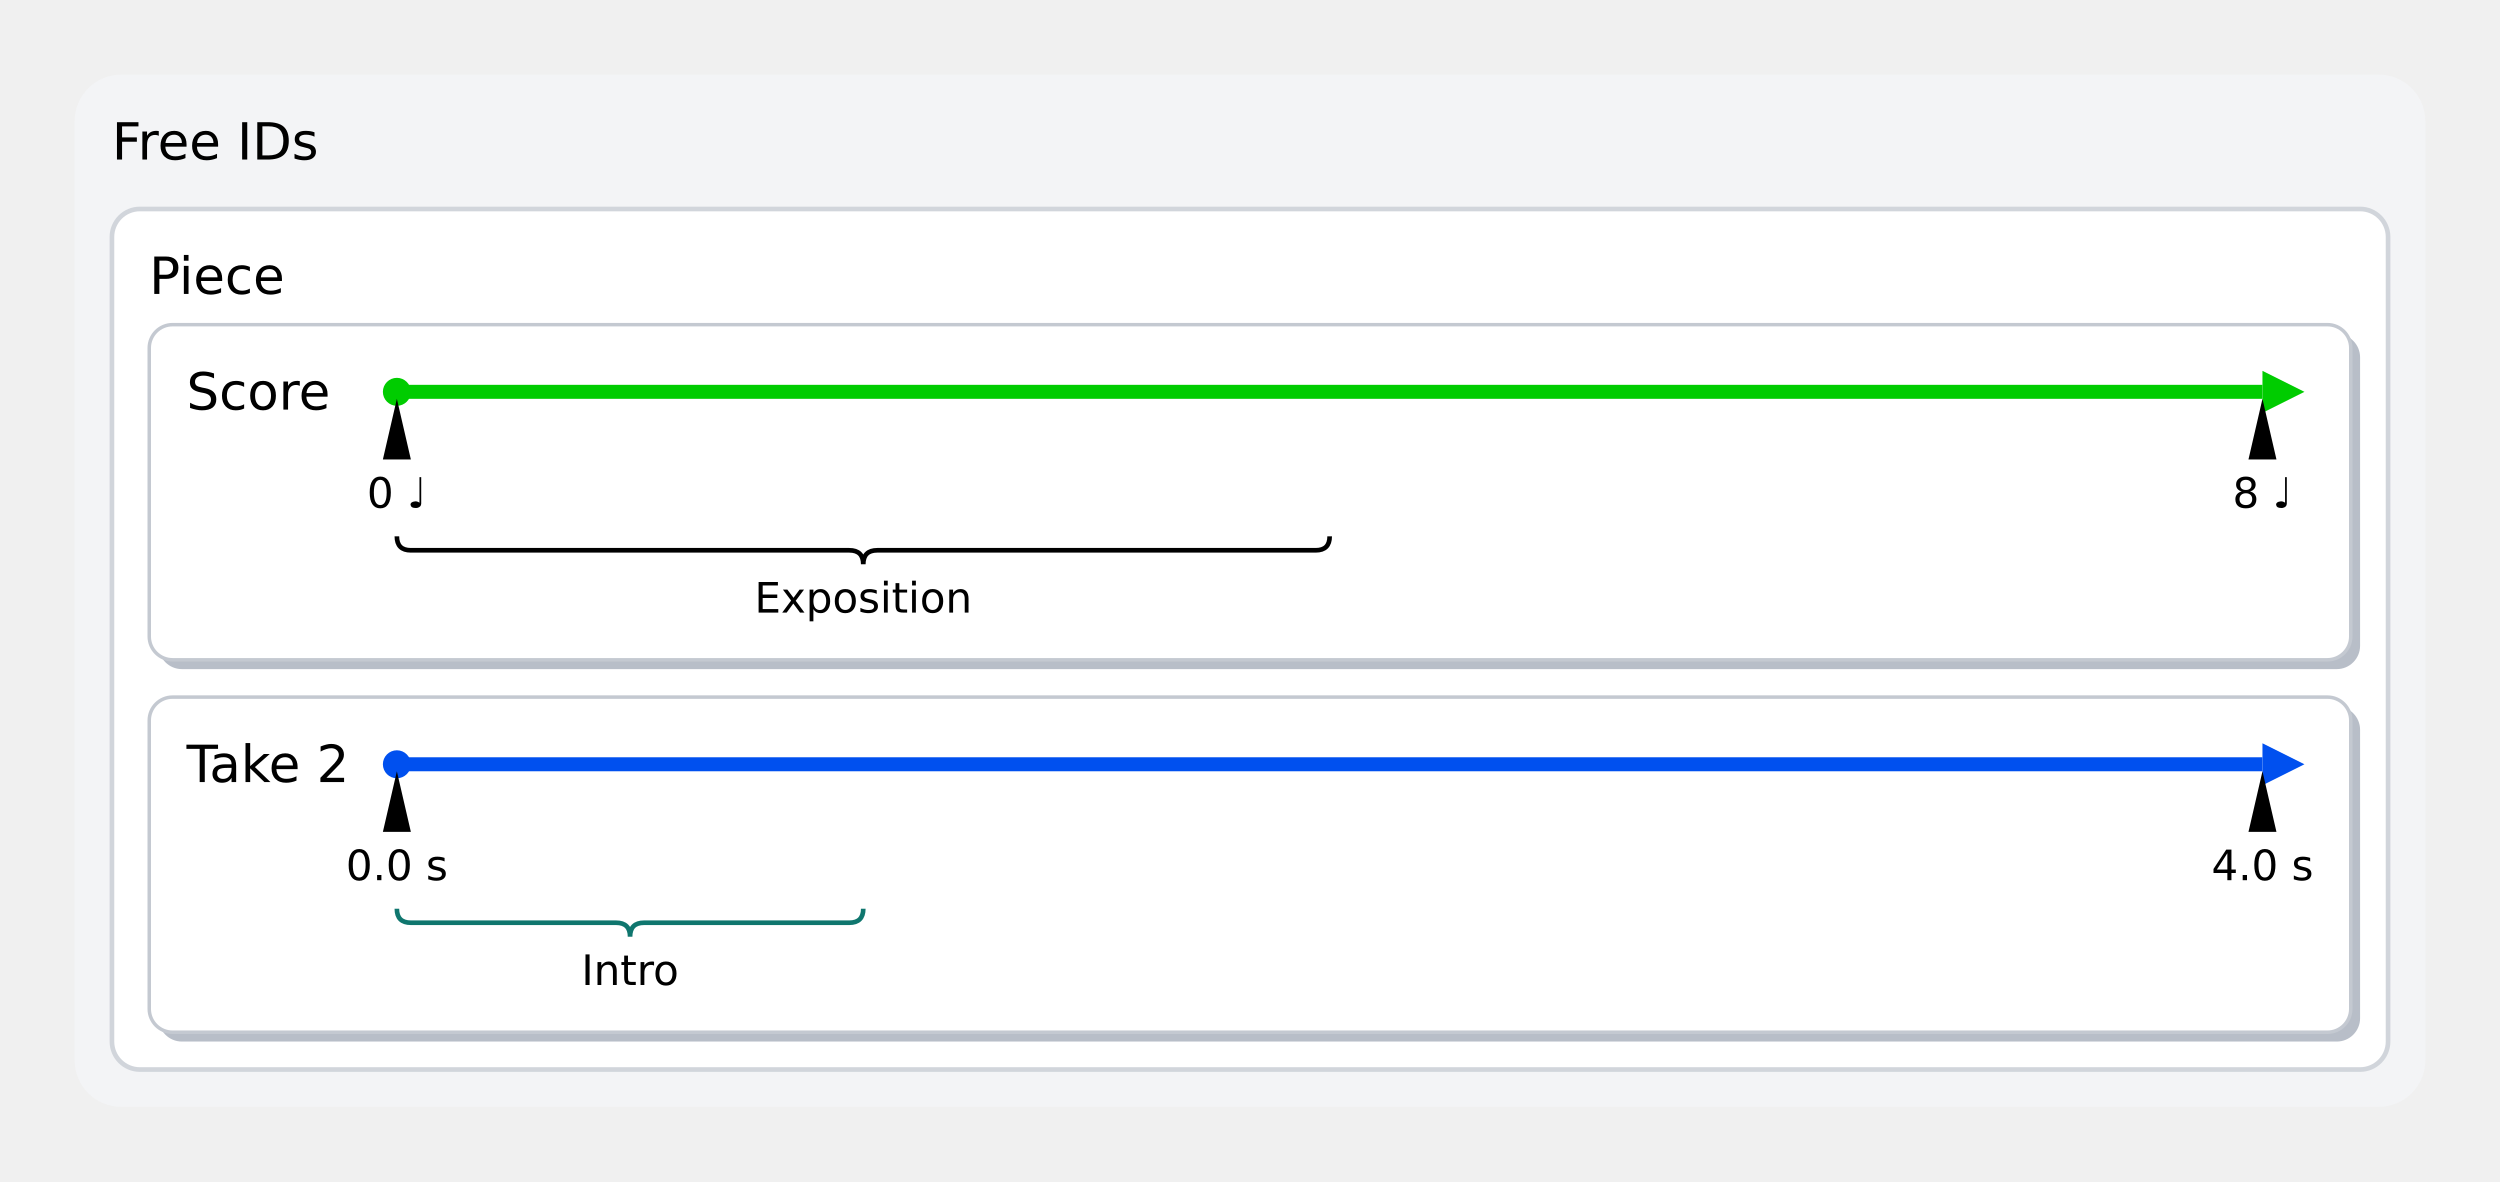
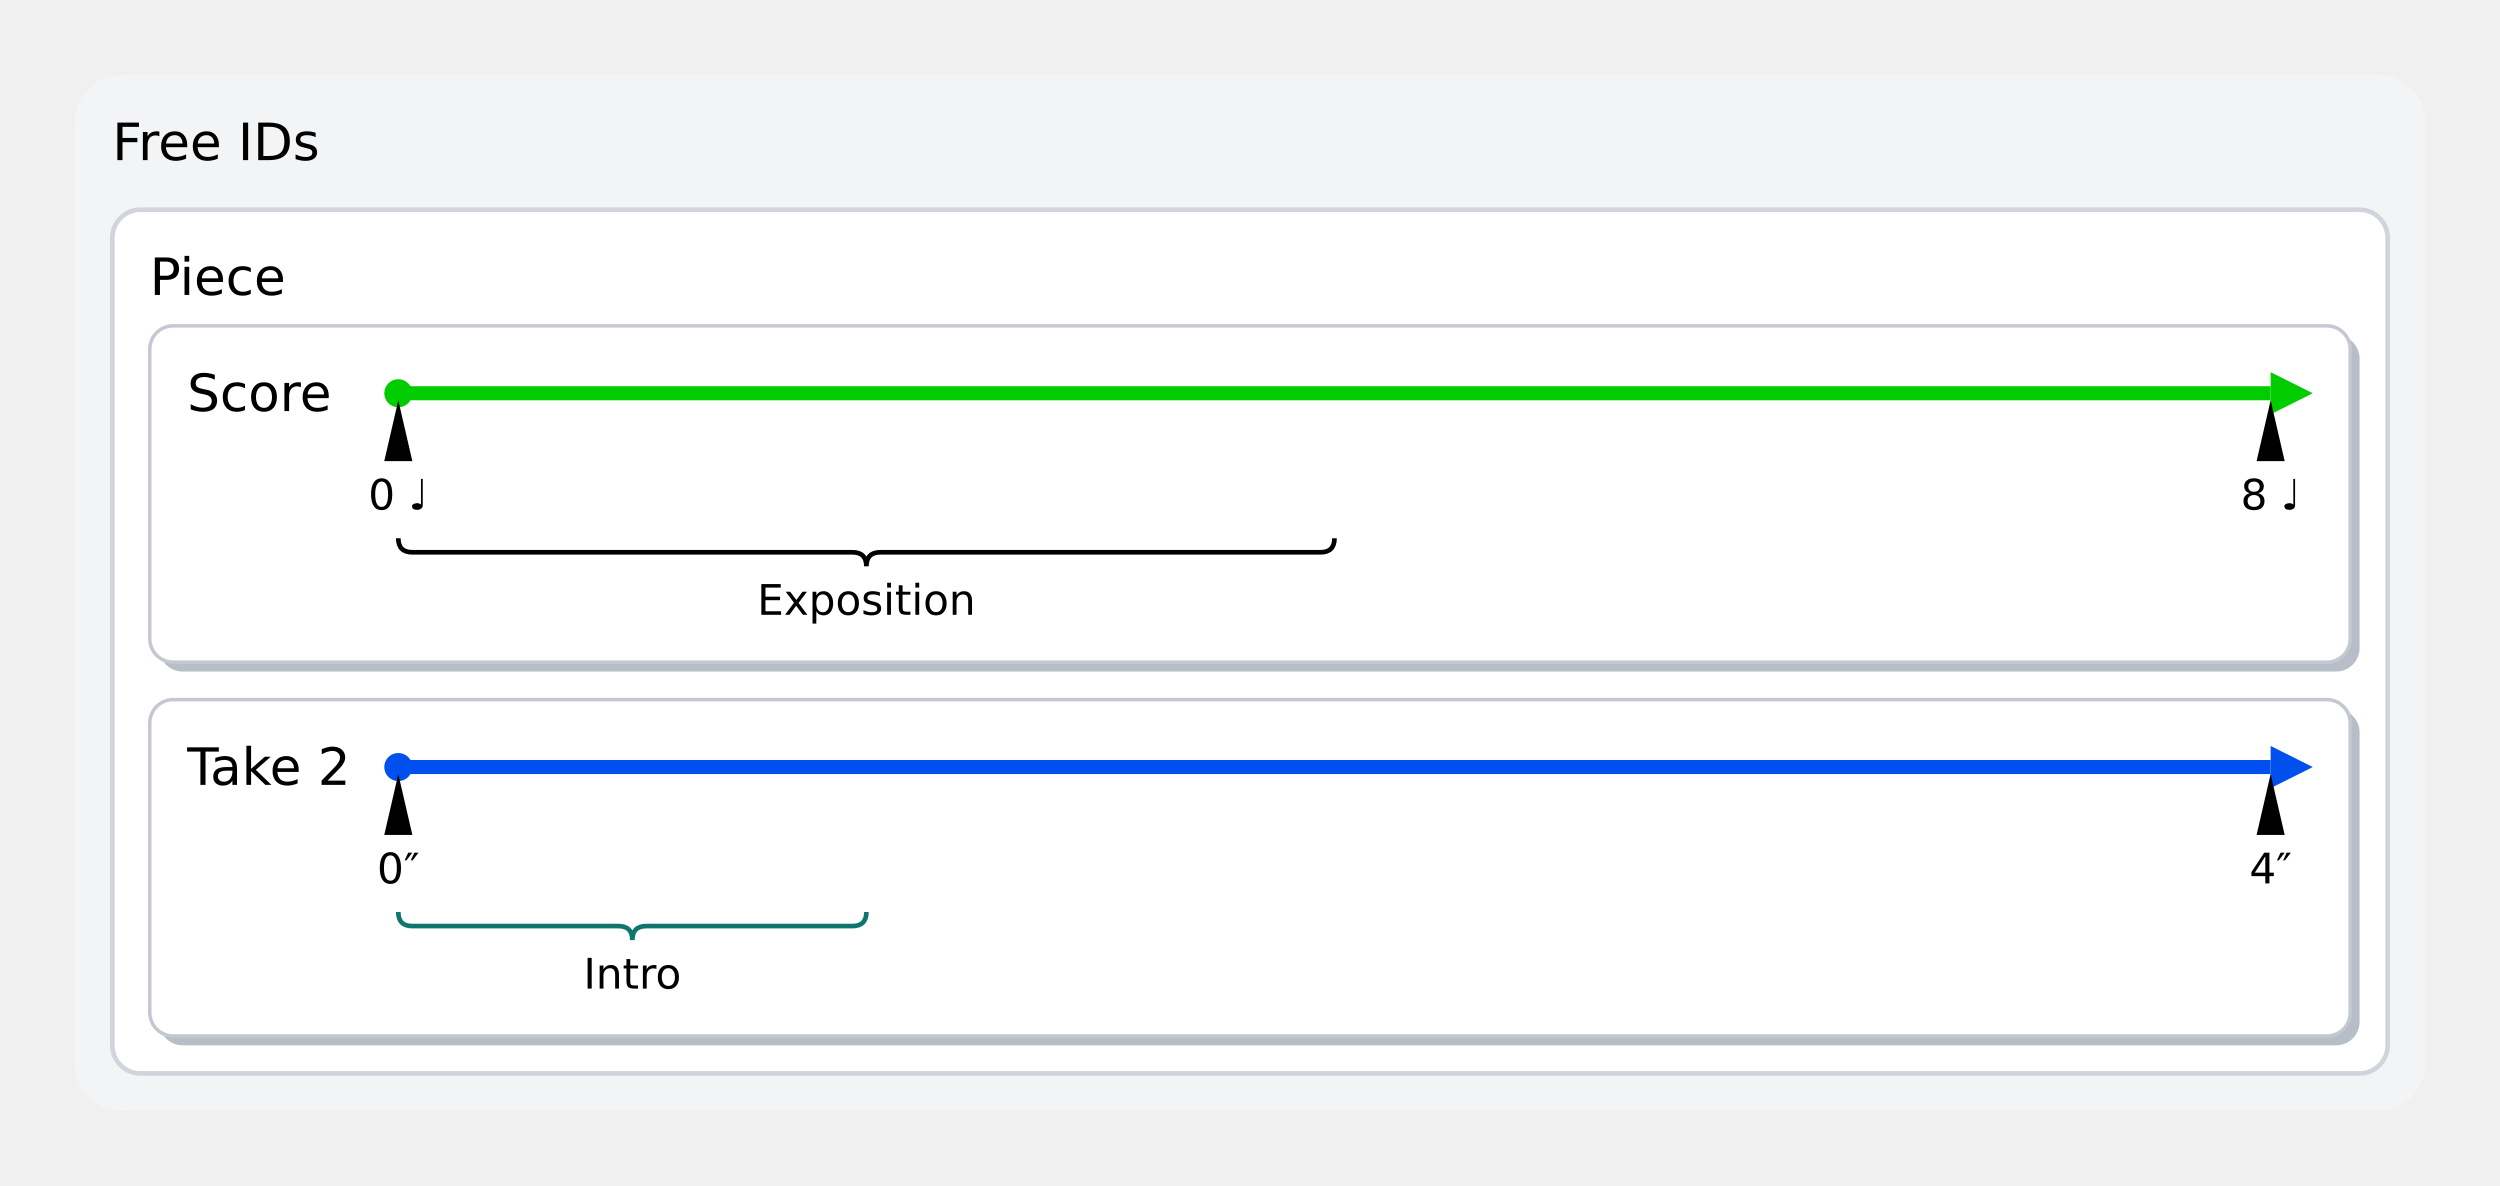
- <svg xmlns="http://www.w3.org/2000/svg" width="536.024" height="253.32" viewBox="0 0 536.024 253.32" font-family="DejaVu Sans" text-rendering="geometricPrecision" style="font-kerning:none;font-variant-ligatures:none">
+ <svg xmlns="http://www.w3.org/2000/svg" width="534.093" height="253.32" viewBox="0 0 534.093 253.32" font-family="DejaVu Sans, Noto Music" text-rendering="geometricPrecision" style="font-kerning:none;font-variant-ligatures:none">
  <g transform="translate(16 16)">
-     <rect x="0" y="0" width="504.024" height="221.32" rx="10" fill="#F3F4F6" />
+     <rect x="0" y="0" width="502.093" height="221.32" rx="10" fill="#F3F4F6" />
    <text data-part="name" x="8" y="18.21" text-anchor="start" font-size="11" fill="#000000">Free IDs</text>
-     <rect data-id="group_1" x="8" y="28.805" width="488.024" height="184.516" rx="6" fill="#FFFFFF" stroke="#D1D5DB" stroke-width="1" />
+     <rect data-id="group_1" x="8" y="28.805" width="486.093" height="184.516" rx="6" fill="#FFFFFF" stroke="#D1D5DB" stroke-width="1" />
    <text data-id="group_1" data-part="name" x="16" y="47.015" text-anchor="start" font-size="11" fill="#000000">Piece</text>
-     <rect data-id="https://example.org/piece/score" data-part="card" x="18" y="55.609" width="472.024" height="71.856" rx="5" fill="#B8BEC8" />
-     <rect data-id="https://example.org/piece/score" data-part="card" x="16" y="53.609" width="472.024" height="71.856" rx="5" fill="#FFFFFF" stroke="#C4C9D1" stroke-width="0.75" />
+     <rect data-id="https://example.org/piece/score" data-part="card" x="18" y="55.609" width="470.093" height="71.856" rx="5" fill="#B8BEC8" />
+     <rect data-id="https://example.org/piece/score" data-part="card" x="16" y="53.609" width="470.093" height="71.856" rx="5" fill="#FFFFFF" stroke="#C4C9D1" stroke-width="0.75" />
    <path data-id="https://example.org/piece/score#exposition" d="M69.093 98.988Q69.093 101.988 72.093 101.988L166.093 101.988Q169.093 101.988 169.093 104.988Q169.093 101.988 172.093 101.988L266.093 101.988Q269.093 101.988 269.093 98.988" fill="none" stroke="#000000" stroke-width="1" />
    <line data-id="https://example.org/piece/score" x1="69.093" y1="68.012" x2="469.093" y2="68.012" stroke="#00CC00" stroke-width="3" />
    <circle data-id="https://example.org/piece/score" cx="69.093" cy="68.012" r="3" fill="#00CC00" />
    <polygon data-id="https://example.org/piece/score" points="478.093,68.012 469.093,63.512 469.093,72.512" fill="#00CC00" />
    <polygon data-id="timestamp_1" points="69.093,69.512 66.093,82.512 72.093,82.512" fill="#000000" />
    <polygon data-id="timestamp_2" points="469.093,69.512 466.093,82.512 472.093,82.512" fill="#000000" />
    <text data-id="https://example.org/piece/score" data-part="name" x="24" y="71.82" text-anchor="start" font-size="11" fill="#000000">Score</text>
    <text data-id="timestamp_1" data-part="coordinate" x="69.093" y="92.866" text-anchor="middle" font-size="9" fill="#000000">0 ♩</text>
    <text data-id="timestamp_2" data-part="coordinate" x="469.093" y="92.866" text-anchor="middle" font-size="9" fill="#000000">8 ♩</text>
    <text data-id="https://example.org/piece/score#exposition" data-part="label" x="169.093" y="115.342" text-anchor="middle" font-size="9" fill="#000000">Exposition</text>
-     <rect data-id="perf/take 2" data-part="card" x="18" y="135.465" width="472.024" height="71.856" rx="5" fill="#B8BEC8" />
-     <rect data-id="perf/take 2" data-part="card" x="16" y="133.465" width="472.024" height="71.856" rx="5" fill="#FFFFFF" stroke="#C4C9D1" stroke-width="0.75" />
+     <rect data-id="perf/take 2" data-part="card" x="18" y="135.465" width="470.093" height="71.856" rx="5" fill="#B8BEC8" />
+     <rect data-id="perf/take 2" data-part="card" x="16" y="133.465" width="470.093" height="71.856" rx="5" fill="#FFFFFF" stroke="#C4C9D1" stroke-width="0.75" />
    <path data-id="take 2/intro" d="M69.093 178.844Q69.093 181.844 72.093 181.844L116.093 181.844Q119.093 181.844 119.093 184.844Q119.093 181.844 122.093 181.844L166.093 181.844Q169.093 181.844 169.093 178.844" fill="none" stroke="#0F766E" stroke-width="1" />
    <line data-id="perf/take 2" x1="69.093" y1="147.867" x2="469.093" y2="147.867" stroke="#0050EF" stroke-width="3" />
    <circle data-id="perf/take 2" cx="69.093" cy="147.867" r="3" fill="#0050EF" />
    <polygon data-id="perf/take 2" points="478.093,147.867 469.093,143.367 469.093,152.367" fill="#0050EF" />
    <polygon data-id="timestamp_3" points="69.093,149.367 66.093,162.367 72.093,162.367" fill="#000000" />
    <polygon data-id="timestamp_4" points="469.093,149.367 466.093,162.367 472.093,162.367" fill="#000000" />
    <text data-id="perf/take 2" data-part="name" x="24" y="151.675" text-anchor="start" font-size="11" fill="#000000">Take 2</text>
-     <text data-id="timestamp_3" data-part="coordinate" x="69.093" y="172.721" text-anchor="middle" font-size="9" fill="#000000">0.0 s</text>
-     <text data-id="timestamp_4" data-part="coordinate" x="469.093" y="172.721" text-anchor="middle" font-size="9" fill="#000000">4.0 s</text>
+     <text data-id="timestamp_3" data-part="coordinate" x="69.093" y="172.721" text-anchor="middle" font-size="9" fill="#000000">0″</text>
+     <text data-id="timestamp_4" data-part="coordinate" x="469.093" y="172.721" text-anchor="middle" font-size="9" fill="#000000">4″</text>
    <text data-id="take 2/intro" data-part="label" x="119.093" y="195.198" text-anchor="middle" font-size="9" fill="#000000">Intro</text>
  </g>
</svg>
